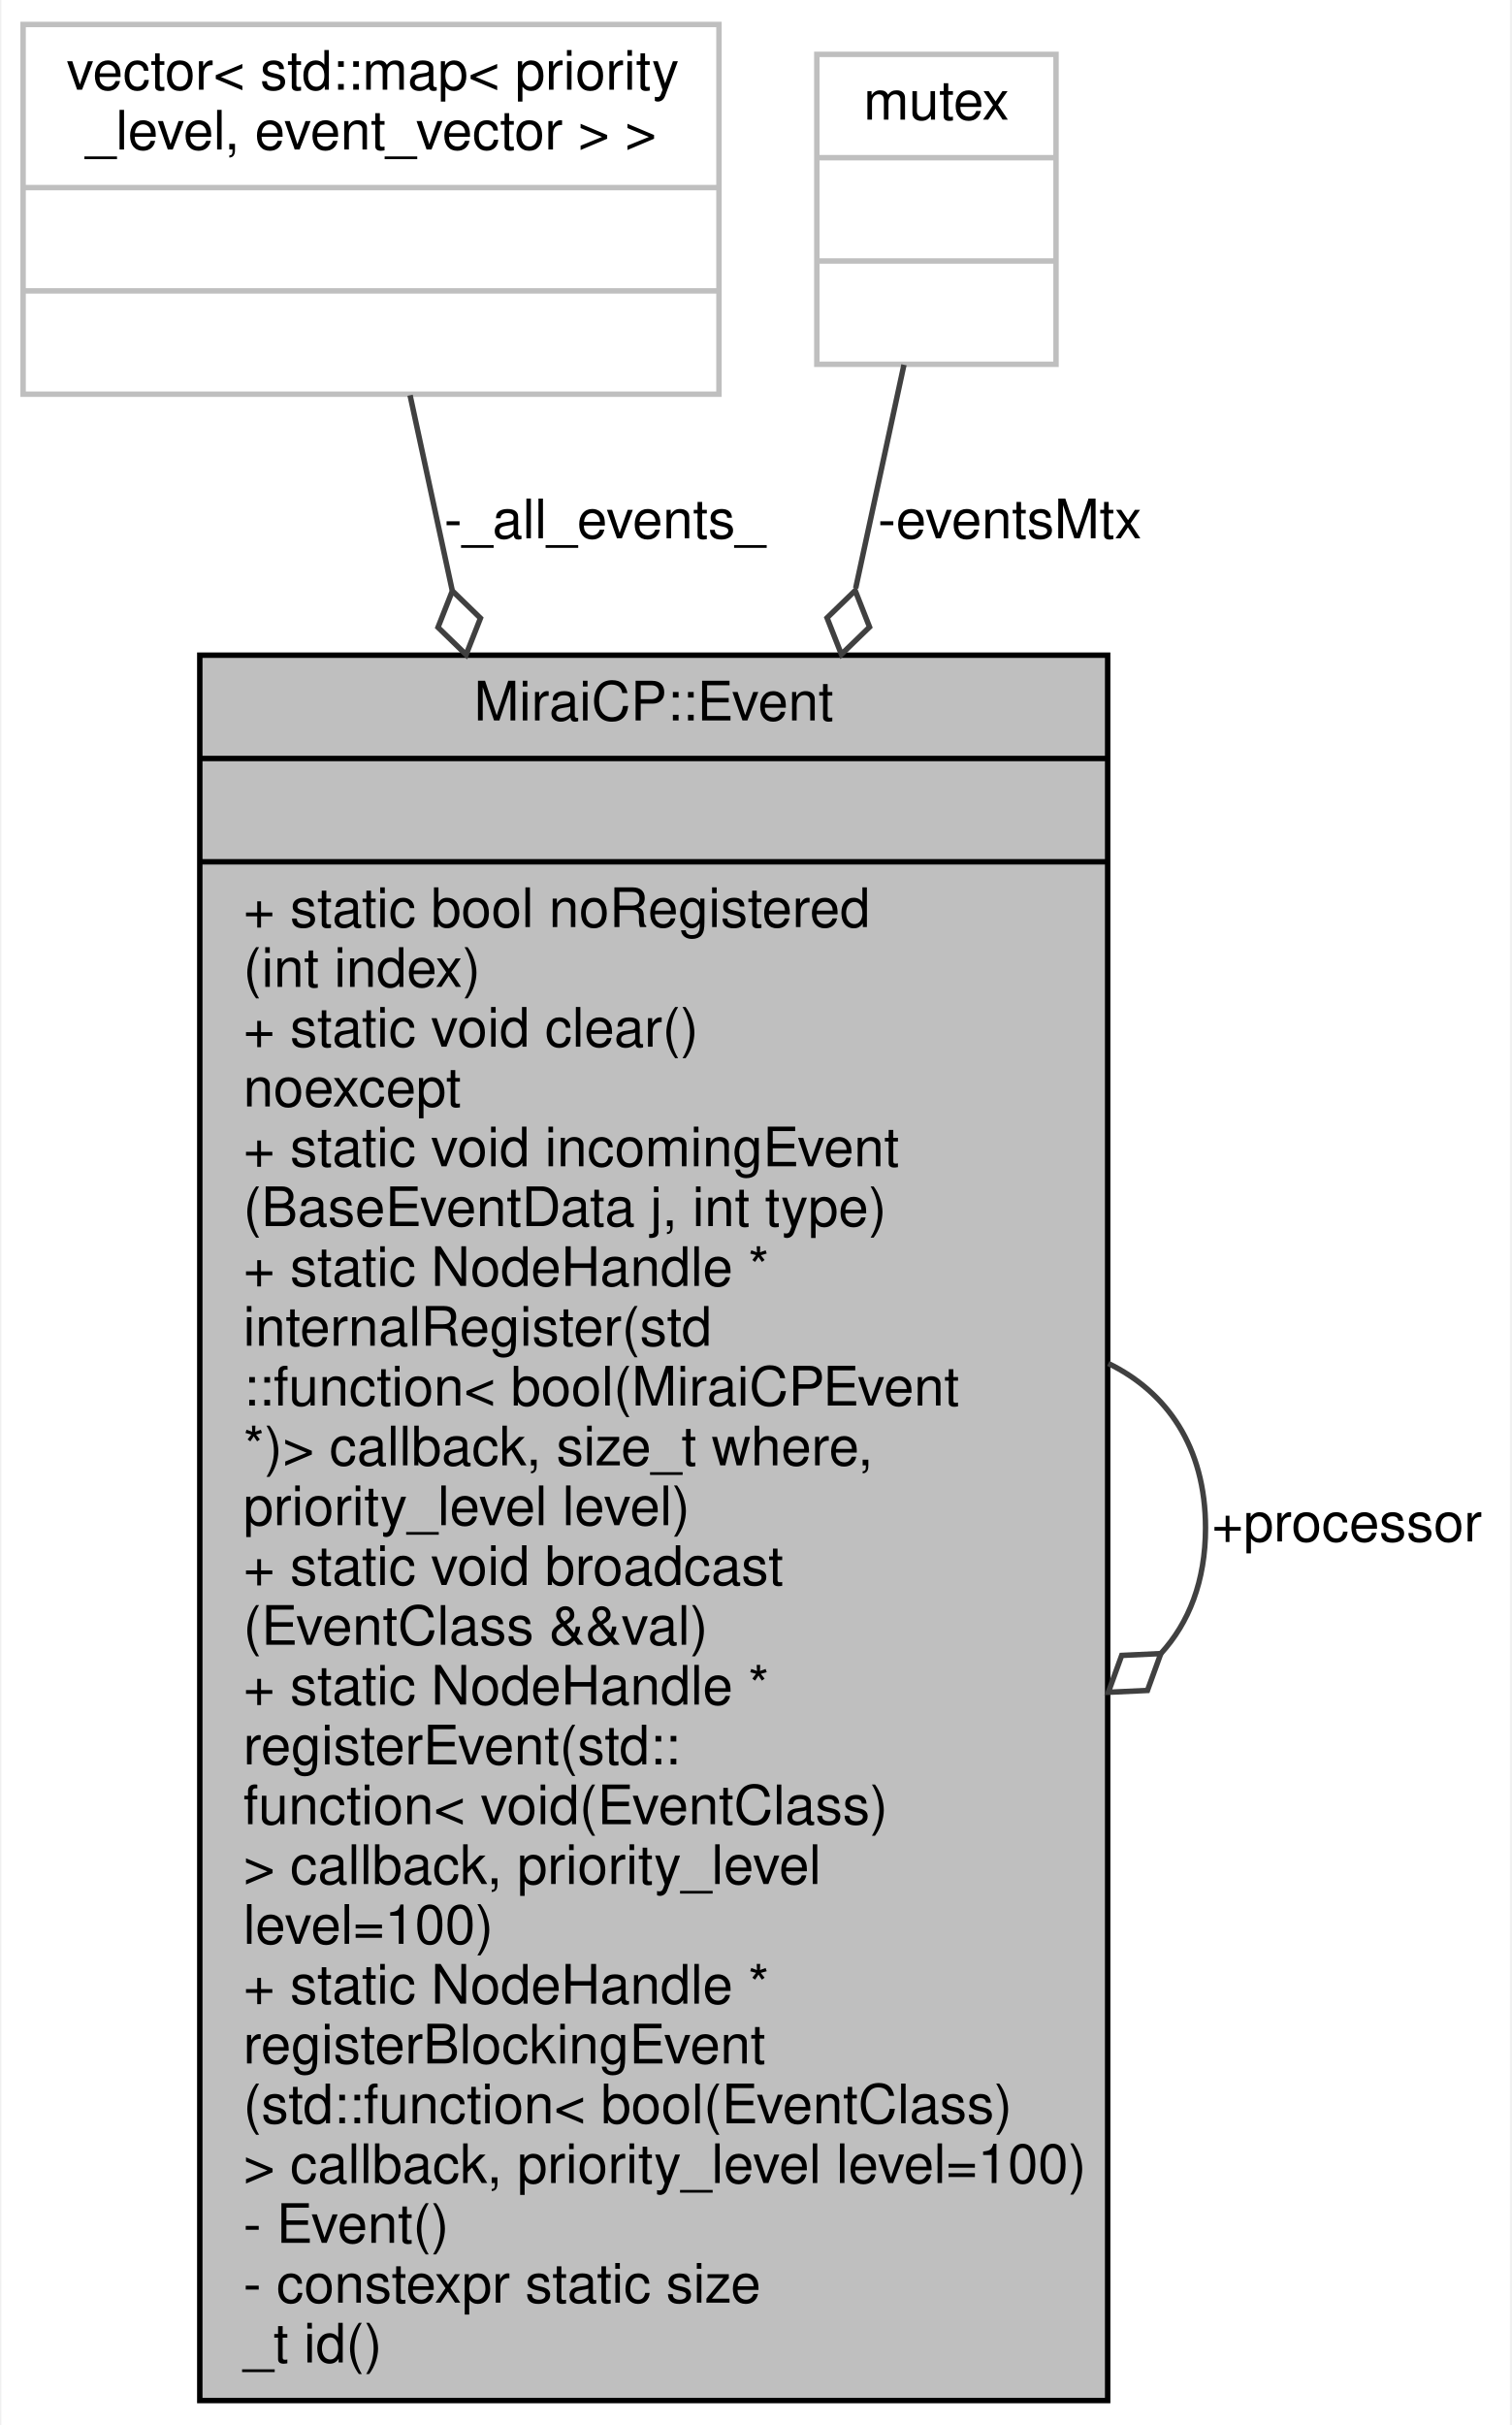
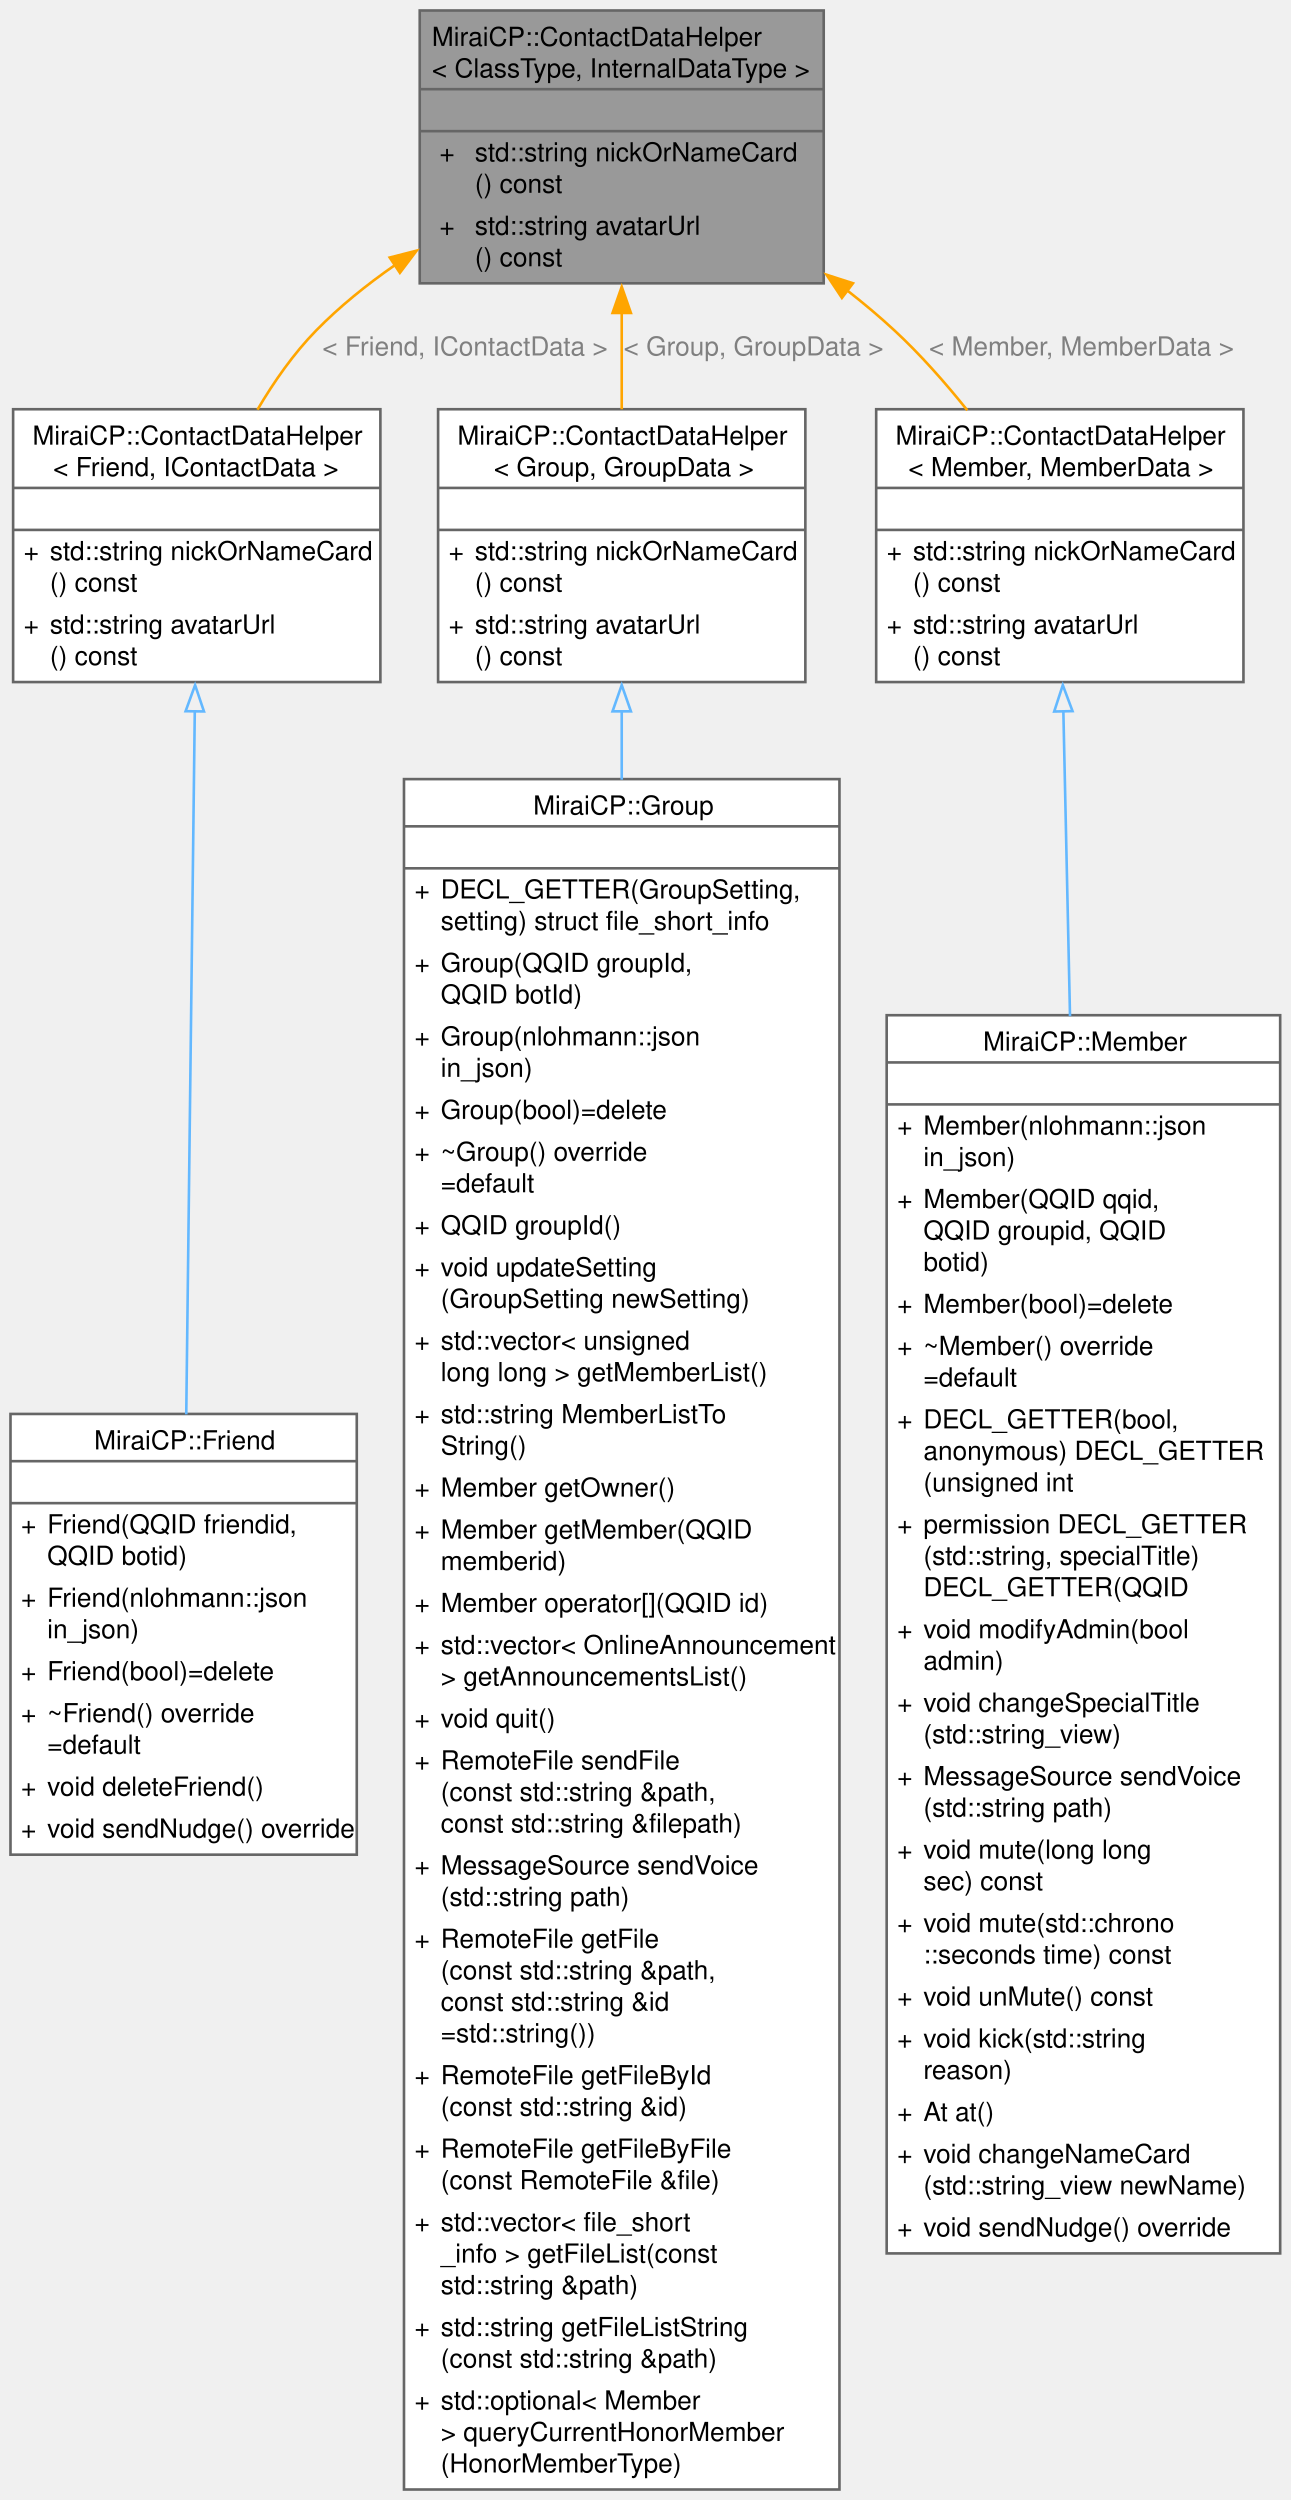
- <svg xmlns="http://www.w3.org/2000/svg" xmlns:xlink="http://www.w3.org/1999/xlink" width="278pt" height="446pt" viewBox="0.00 0.00 277.50 446.00">
-   <g id="graph0" class="graph" transform="scale(1 1) rotate(0) translate(4 442)">
-     <polygon fill="white" stroke="transparent" points="-4,4 -4,-442 273.5,-442 273.5,4 -4,4" />
-     <g id="node1" class="node">
-       <g id="a_node1">
-         <a xlink:title=" ">
-           <polygon fill="#bfbfbf" stroke="black" points="32.5,-0.5 32.5,-321.5 199.5,-321.5 199.5,-0.5 32.5,-0.5" />
-           <text text-anchor="middle" x="116" y="-309.5" font-family="Helvetica,sans-Serif" font-size="10.00">MiraiCP::Event</text>
-           <polyline fill="none" stroke="black" points="32.5,-302.5 199.5,-302.5 " />
-           <text text-anchor="middle" x="116" y="-290.5" font-family="Helvetica,sans-Serif" font-size="10.00"> </text>
-           <polyline fill="none" stroke="black" points="32.5,-283.5 199.5,-283.5 " />
-           <text text-anchor="start" x="40.5" y="-271.5" font-family="Helvetica,sans-Serif" font-size="10.00">+ static bool noRegistered</text>
-           <text text-anchor="start" x="40.5" y="-260.5" font-family="Helvetica,sans-Serif" font-size="10.00">(int index)</text>
-           <text text-anchor="start" x="40.5" y="-249.5" font-family="Helvetica,sans-Serif" font-size="10.00">+ static void clear()</text>
-           <text text-anchor="start" x="40.5" y="-238.5" font-family="Helvetica,sans-Serif" font-size="10.00"> noexcept</text>
-           <text text-anchor="start" x="40.5" y="-227.5" font-family="Helvetica,sans-Serif" font-size="10.00">+ static void incomingEvent</text>
-           <text text-anchor="start" x="40.5" y="-216.5" font-family="Helvetica,sans-Serif" font-size="10.00">(BaseEventData j, int type)</text>
-           <text text-anchor="start" x="40.5" y="-205.5" font-family="Helvetica,sans-Serif" font-size="10.00">+ static NodeHandle *</text>
-           <text text-anchor="start" x="40.5" y="-194.5" font-family="Helvetica,sans-Serif" font-size="10.00"> internalRegister(std</text>
-           <text text-anchor="start" x="40.5" y="-183.5" font-family="Helvetica,sans-Serif" font-size="10.00">::function&lt; bool(MiraiCPEvent</text>
-           <text text-anchor="start" x="40.5" y="-172.5" font-family="Helvetica,sans-Serif" font-size="10.00"> *)&gt; callback, size_t where,</text>
-           <text text-anchor="start" x="40.5" y="-161.5" font-family="Helvetica,sans-Serif" font-size="10.00"> priority_level level)</text>
-           <text text-anchor="start" x="40.5" y="-150.5" font-family="Helvetica,sans-Serif" font-size="10.00">+ static void broadcast</text>
-           <text text-anchor="start" x="40.5" y="-139.5" font-family="Helvetica,sans-Serif" font-size="10.00">(EventClass &amp;&amp;val)</text>
-           <text text-anchor="start" x="40.5" y="-128.5" font-family="Helvetica,sans-Serif" font-size="10.00">+ static NodeHandle *</text>
-           <text text-anchor="start" x="40.5" y="-117.5" font-family="Helvetica,sans-Serif" font-size="10.00"> registerEvent(std::</text>
-           <text text-anchor="start" x="40.5" y="-106.5" font-family="Helvetica,sans-Serif" font-size="10.00">function&lt; void(EventClass)</text>
-           <text text-anchor="start" x="40.5" y="-95.5" font-family="Helvetica,sans-Serif" font-size="10.00">&gt; callback, priority_level</text>
-           <text text-anchor="start" x="40.5" y="-84.5" font-family="Helvetica,sans-Serif" font-size="10.00"> level=100)</text>
-           <text text-anchor="start" x="40.5" y="-73.5" font-family="Helvetica,sans-Serif" font-size="10.00">+ static NodeHandle *</text>
-           <text text-anchor="start" x="40.5" y="-62.5" font-family="Helvetica,sans-Serif" font-size="10.00"> registerBlockingEvent</text>
-           <text text-anchor="start" x="40.5" y="-51.5" font-family="Helvetica,sans-Serif" font-size="10.00">(std::function&lt; bool(EventClass)</text>
-           <text text-anchor="start" x="40.5" y="-40.5" font-family="Helvetica,sans-Serif" font-size="10.00">&gt; callback, priority_level level=100)</text>
-           <text text-anchor="start" x="40.5" y="-29.5" font-family="Helvetica,sans-Serif" font-size="10.00">- Event()</text>
-           <text text-anchor="start" x="40.5" y="-18.5" font-family="Helvetica,sans-Serif" font-size="10.00">- constexpr static size</text>
-           <text text-anchor="start" x="40.5" y="-7.5" font-family="Helvetica,sans-Serif" font-size="10.00">_t id()</text>
-         </a>
-       </g>
-     </g>
-     <g id="edge3" class="edge">
-       <path fill="none" stroke="#404040" d="M199.62,-191.24C210.39,-185.99 217.5,-175.91 217.5,-161 217.5,-151.21 214.44,-143.51 209.29,-137.89" />
-       <polygon fill="none" stroke="#404040" points="209.28,-137.88 202.08,-137.54 199.62,-130.76 206.82,-131.1 209.28,-137.88" />
-       <text text-anchor="middle" x="243.5" y="-158.5" font-family="Helvetica,sans-Serif" font-size="10.00"> +processor</text>
-     </g>
-     <g id="node2" class="node">
-       <g id="a_node2">
-         <a xlink:title=" ">
-           <polygon fill="white" stroke="#bfbfbf" points="0,-369.5 0,-437.5 128,-437.5 128,-369.5 0,-369.5" />
-           <text text-anchor="start" x="8" y="-425.5" font-family="Helvetica,sans-Serif" font-size="10.00">vector&lt; std::map&lt; priority</text>
-           <text text-anchor="middle" x="64" y="-414.5" font-family="Helvetica,sans-Serif" font-size="10.00">_level, event_vector &gt; &gt;</text>
-           <polyline fill="none" stroke="#bfbfbf" points="0,-407.5 128,-407.5 " />
-           <text text-anchor="middle" x="64" y="-395.5" font-family="Helvetica,sans-Serif" font-size="10.00"> </text>
-           <polyline fill="none" stroke="#bfbfbf" points="0,-388.5 128,-388.5 " />
-           <text text-anchor="middle" x="64" y="-376.5" font-family="Helvetica,sans-Serif" font-size="10.00"> </text>
-         </a>
-       </g>
-     </g>
-     <g id="edge1" class="edge">
-       <path fill="none" stroke="#404040" d="M71.18,-369.31C73.42,-358.95 76.06,-346.72 78.92,-333.48" />
-       <polygon fill="none" stroke="#404040" points="78.96,-333.33 76.32,-326.62 81.49,-321.6 84.13,-328.31 78.96,-333.33" />
-       <text text-anchor="middle" x="107" y="-343" font-family="Helvetica,sans-Serif" font-size="10.00"> -_all_events_</text>
-     </g>
-     <g id="node3" class="node">
-       <g id="a_node3">
-         <a xlink:title=" ">
-           <polygon fill="white" stroke="#bfbfbf" points="146,-375 146,-432 190,-432 190,-375 146,-375" />
-           <text text-anchor="middle" x="168" y="-420" font-family="Helvetica,sans-Serif" font-size="10.00">mutex</text>
-           <polyline fill="none" stroke="#bfbfbf" points="146,-413 190,-413 " />
-           <text text-anchor="middle" x="168" y="-401" font-family="Helvetica,sans-Serif" font-size="10.00"> </text>
-           <polyline fill="none" stroke="#bfbfbf" points="146,-394 190,-394 " />
-           <text text-anchor="middle" x="168" y="-382" font-family="Helvetica,sans-Serif" font-size="10.00"> </text>
-         </a>
-       </g>
-     </g>
-     <g id="edge2" class="edge">
-       <path fill="none" stroke="#404040" d="M162.03,-374.91C159.58,-363.56 156.52,-349.4 153.15,-333.82" />
-       <polygon fill="none" stroke="#404040" points="153.06,-333.39 147.88,-328.37 150.52,-321.66 155.7,-326.68 153.06,-333.39" />
-       <text text-anchor="middle" x="181.5" y="-343" font-family="Helvetica,sans-Serif" font-size="10.00"> -eventsMtx</text>
+ <svg xmlns="http://www.w3.org/2000/svg" xmlns:xlink="http://www.w3.org/1999/xlink" width="492pt" height="953pt" viewBox="0.00 0.00 492.00 953.00">
+   <g id="graph0" class="graph" transform="scale(1 1) rotate(0) translate(4 949)">
+     <g id="Node000001" class="node">
+       <g id="a_Node000001">
+         <a xlink:title="Contact类型的数据接口模板类">
+           <polygon fill="#999999" stroke="none" points="310,-945 156,-945 156,-841 310,-841 310,-945" />
+           <text text-anchor="start" x="160.62" y="-931.5" font-family="Helvetica,sans-Serif" font-size="10.00">MiraiCP::ContactDataHelper</text>
+           <text text-anchor="start" x="160.62" y="-919.5" font-family="Helvetica,sans-Serif" font-size="10.00">&lt; ClassType, InternalDataType &gt;</text>
+           <text text-anchor="start" x="231.5" y="-903.5" font-family="Helvetica,sans-Serif" font-size="10.00"> </text>
+           <text text-anchor="start" x="163.5" y="-887.5" font-family="Helvetica,sans-Serif" font-size="10.00">+</text>
+           <text text-anchor="start" x="177" y="-887.5" font-family="Helvetica,sans-Serif" font-size="10.00">std::string nickOrNameCard</text>
+           <text text-anchor="start" x="177" y="-875.5" font-family="Helvetica,sans-Serif" font-size="10.00">() const</text>
+           <text text-anchor="start" x="163.5" y="-859.5" font-family="Helvetica,sans-Serif" font-size="10.00">+</text>
+           <text text-anchor="start" x="177" y="-859.5" font-family="Helvetica,sans-Serif" font-size="10.00">std::string avatarUrl</text>
+           <text text-anchor="start" x="177" y="-847.5" font-family="Helvetica,sans-Serif" font-size="10.00">() const</text>
+           <polygon fill="#666666" stroke="#666666" points="156,-915 156,-915 310,-915 310,-915 156,-915" />
+           <polygon fill="#666666" stroke="#666666" points="156,-899 156,-899 310,-899 310,-899 156,-899" />
+           <polygon fill="none" stroke="#666666" points="156,-841 156,-945 310,-945 310,-841 156,-841" />
+         </a>
+       </g>
+     </g>
+     <g id="Node000002" class="node">
+       <g id="a_Node000002">
+         <a xlink:href="a00464.html" target="_top" xlink:title=" ">
+           <polygon fill="white" stroke="none" points="141,-793 1,-793 1,-689 141,-689 141,-793" />
+           <text text-anchor="start" x="8.38" y="-779.5" font-family="Helvetica,sans-Serif" font-size="10.00">MiraiCP::ContactDataHelper</text>
+           <text text-anchor="start" x="16.25" y="-767.5" font-family="Helvetica,sans-Serif" font-size="10.00">&lt; Friend, IContactData &gt;</text>
+           <text text-anchor="start" x="69.5" y="-751.5" font-family="Helvetica,sans-Serif" font-size="10.00"> </text>
+           <text text-anchor="start" x="5" y="-735.5" font-family="Helvetica,sans-Serif" font-size="10.00">+</text>
+           <text text-anchor="start" x="15" y="-735.5" font-family="Helvetica,sans-Serif" font-size="10.00">std::string nickOrNameCard</text>
+           <text text-anchor="start" x="15" y="-723.5" font-family="Helvetica,sans-Serif" font-size="10.00">() const</text>
+           <text text-anchor="start" x="5" y="-707.5" font-family="Helvetica,sans-Serif" font-size="10.00">+</text>
+           <text text-anchor="start" x="15" y="-707.5" font-family="Helvetica,sans-Serif" font-size="10.00">std::string avatarUrl</text>
+           <text text-anchor="start" x="15" y="-695.5" font-family="Helvetica,sans-Serif" font-size="10.00">() const</text>
+           <polygon fill="#666666" stroke="#666666" points="1,-763 1,-763 141,-763 141,-763 1,-763" />
+           <polygon fill="#666666" stroke="#666666" points="1,-747 1,-747 141,-747 141,-747 1,-747" />
+           <polygon fill="none" stroke="#666666" points="1,-689 1,-793 141,-793 141,-689 1,-689" />
+         </a>
+       </g>
+     </g>
+     <g id="edge1_Node000001_Node000002" class="edge">
+       <g id="a_edge1_Node000001_Node000002">
+         <a xlink:title=" ">
+           <path fill="none" stroke="orange" d="M146.52,-847.93C135.74,-840.44 125.4,-832.1 116.5,-823 107.93,-814.23 100.44,-803.53 94.14,-792.82" />
+           <polygon fill="orange" stroke="orange" points="144.56,-850.83 154.82,-853.45 148.44,-845 144.56,-850.83" />
+         </a>
+       </g>
+       <text text-anchor="middle" x="173.25" y="-813.5" font-family="Helvetica,sans-Serif" font-size="10.00" fill="grey"> &lt; Friend, IContactData &gt;</text>
+     </g>
+     <g id="Node000004" class="node">
+       <g id="a_Node000004">
+         <a xlink:href="a00464.html" target="_top" xlink:title=" ">
+           <polygon fill="white" stroke="none" points="303,-793 163,-793 163,-689 303,-689 303,-793" />
+           <text text-anchor="start" x="170.38" y="-779.5" font-family="Helvetica,sans-Serif" font-size="10.00">MiraiCP::ContactDataHelper</text>
+           <text text-anchor="start" x="184.25" y="-767.5" font-family="Helvetica,sans-Serif" font-size="10.00">&lt; Group, GroupData &gt;</text>
+           <text text-anchor="start" x="231.5" y="-751.5" font-family="Helvetica,sans-Serif" font-size="10.00"> </text>
+           <text text-anchor="start" x="167" y="-735.5" font-family="Helvetica,sans-Serif" font-size="10.00">+</text>
+           <text text-anchor="start" x="177" y="-735.5" font-family="Helvetica,sans-Serif" font-size="10.00">std::string nickOrNameCard</text>
+           <text text-anchor="start" x="177" y="-723.5" font-family="Helvetica,sans-Serif" font-size="10.00">() const</text>
+           <text text-anchor="start" x="167" y="-707.5" font-family="Helvetica,sans-Serif" font-size="10.00">+</text>
+           <text text-anchor="start" x="177" y="-707.5" font-family="Helvetica,sans-Serif" font-size="10.00">std::string avatarUrl</text>
+           <text text-anchor="start" x="177" y="-695.5" font-family="Helvetica,sans-Serif" font-size="10.00">() const</text>
+           <polygon fill="#666666" stroke="#666666" points="163,-763 163,-763 303,-763 303,-763 163,-763" />
+           <polygon fill="#666666" stroke="#666666" points="163,-747 163,-747 303,-747 303,-747 163,-747" />
+           <polygon fill="none" stroke="#666666" points="163,-689 163,-793 303,-793 303,-689 163,-689" />
+         </a>
+       </g>
+     </g>
+     <g id="edge3_Node000001_Node000004" class="edge">
+       <g id="a_edge3_Node000001_Node000004">
+         <a xlink:title=" ">
+           <path fill="none" stroke="orange" d="M233,-830.06C233,-817.73 233,-804.9 233,-792.99" />
+           <polygon fill="orange" stroke="orange" points="229.5,-829.7 233,-839.7 236.5,-829.7 229.5,-829.7" />
+         </a>
+       </g>
+       <text text-anchor="middle" x="283.25" y="-813.5" font-family="Helvetica,sans-Serif" font-size="10.00" fill="grey"> &lt; Group, GroupData &gt;</text>
+     </g>
+     <g id="Node000006" class="node">
+       <g id="a_Node000006">
+         <a xlink:href="a00464.html" target="_top" xlink:title=" ">
+           <polygon fill="white" stroke="none" points="470,-793 330,-793 330,-689 470,-689 470,-793" />
+           <text text-anchor="start" x="337.38" y="-779.5" font-family="Helvetica,sans-Serif" font-size="10.00">MiraiCP::ContactDataHelper</text>
+           <text text-anchor="start" x="342.25" y="-767.5" font-family="Helvetica,sans-Serif" font-size="10.00">&lt; Member, MemberData &gt;</text>
+           <text text-anchor="start" x="398.5" y="-751.5" font-family="Helvetica,sans-Serif" font-size="10.00"> </text>
+           <text text-anchor="start" x="334" y="-735.5" font-family="Helvetica,sans-Serif" font-size="10.00">+</text>
+           <text text-anchor="start" x="344" y="-735.5" font-family="Helvetica,sans-Serif" font-size="10.00">std::string nickOrNameCard</text>
+           <text text-anchor="start" x="344" y="-723.5" font-family="Helvetica,sans-Serif" font-size="10.00">() const</text>
+           <text text-anchor="start" x="334" y="-707.5" font-family="Helvetica,sans-Serif" font-size="10.00">+</text>
+           <text text-anchor="start" x="344" y="-707.5" font-family="Helvetica,sans-Serif" font-size="10.00">std::string avatarUrl</text>
+           <text text-anchor="start" x="344" y="-695.5" font-family="Helvetica,sans-Serif" font-size="10.00">() const</text>
+           <polygon fill="#666666" stroke="#666666" points="330,-763 330,-763 470,-763 470,-763 330,-763" />
+           <polygon fill="#666666" stroke="#666666" points="330,-747 330,-747 470,-747 470,-747 330,-747" />
+           <polygon fill="none" stroke="#666666" points="330,-689 330,-793 470,-793 470,-689 330,-689" />
+         </a>
+       </g>
+     </g>
+     <g id="edge5_Node000001_Node000006" class="edge">
+       <g id="a_edge5_Node000001_Node000006">
+         <a xlink:title=" ">
+           <path fill="none" stroke="orange" d="M318.69,-838.5C325.08,-833.51 331.27,-828.32 337,-823 346.8,-813.91 356.26,-803.2 364.75,-792.59" />
+           <polygon fill="orange" stroke="orange" points="316.93,-835.44 311.07,-844.27 321.15,-841.02 316.93,-835.44" />
+         </a>
+       </g>
+       <text text-anchor="middle" x="408.25" y="-813.5" font-family="Helvetica,sans-Serif" font-size="10.00" fill="grey"> &lt; Member, MemberData &gt;</text>
+     </g>
+     <g id="Node000003" class="node">
+       <g id="a_Node000003">
+         <a xlink:href="a00604.html" target="_top" xlink:title="好友类声明">
+           <polygon fill="white" stroke="none" points="132,-410 0,-410 0,-242 132,-242 132,-410" />
+           <text text-anchor="start" x="31.88" y="-396.5" font-family="Helvetica,sans-Serif" font-size="10.00">MiraiCP::Friend</text>
+           <text text-anchor="start" x="64.5" y="-380.5" font-family="Helvetica,sans-Serif" font-size="10.00"> </text>
+           <text text-anchor="start" x="4" y="-364.5" font-family="Helvetica,sans-Serif" font-size="10.00">+</text>
+           <text text-anchor="start" x="14" y="-364.5" font-family="Helvetica,sans-Serif" font-size="10.00">Friend(QQID friendid,</text>
+           <text text-anchor="start" x="14" y="-352.5" font-family="Helvetica,sans-Serif" font-size="10.00"> QQID botid)</text>
+           <text text-anchor="start" x="4" y="-336.5" font-family="Helvetica,sans-Serif" font-size="10.00">+</text>
+           <text text-anchor="start" x="14" y="-336.5" font-family="Helvetica,sans-Serif" font-size="10.00">Friend(nlohmann::json</text>
+           <text text-anchor="start" x="14" y="-324.5" font-family="Helvetica,sans-Serif" font-size="10.00"> in_json)</text>
+           <text text-anchor="start" x="4" y="-308.5" font-family="Helvetica,sans-Serif" font-size="10.00">+</text>
+           <text text-anchor="start" x="14" y="-308.5" font-family="Helvetica,sans-Serif" font-size="10.00">Friend(bool)=delete</text>
+           <text text-anchor="start" x="4" y="-292.5" font-family="Helvetica,sans-Serif" font-size="10.00">+</text>
+           <text text-anchor="start" x="14" y="-292.5" font-family="Helvetica,sans-Serif" font-size="10.00">~Friend() override</text>
+           <text text-anchor="start" x="14" y="-280.5" font-family="Helvetica,sans-Serif" font-size="10.00">=default</text>
+           <text text-anchor="start" x="4" y="-264.5" font-family="Helvetica,sans-Serif" font-size="10.00">+</text>
+           <text text-anchor="start" x="14" y="-264.5" font-family="Helvetica,sans-Serif" font-size="10.00">void deleteFriend()</text>
+           <text text-anchor="start" x="4" y="-248.5" font-family="Helvetica,sans-Serif" font-size="10.00">+</text>
+           <text text-anchor="start" x="14" y="-248.5" font-family="Helvetica,sans-Serif" font-size="10.00">void sendNudge() override</text>
+           <polygon fill="#666666" stroke="#666666" points="0,-392 0,-392 132,-392 132,-392 0,-392" />
+           <polygon fill="#666666" stroke="#666666" points="0,-376 0,-376 132,-376 132,-376 0,-376" />
+           <polygon fill="none" stroke="#666666" points="0,-242 0,-410 132,-410 132,-242 0,-242" />
+         </a>
+       </g>
+     </g>
+     <g id="edge2_Node000002_Node000003" class="edge">
+       <g id="a_edge2_Node000002_Node000003">
+         <a xlink:title=" ">
+           <path fill="none" stroke="#63b8ff" d="M70.25,-677.88C69.38,-606.48 67.96,-488.99 67,-409.85" />
+           <polygon fill="none" stroke="#63b8ff" points="66.75,-677.89 70.37,-687.84 73.75,-677.8 66.75,-677.89" />
+         </a>
+       </g>
+     </g>
+     <g id="Node000005" class="node">
+       <g id="a_Node000005">
+         <a xlink:href="a00624.html" target="_top" xlink:title="forward declaration">
+           <polygon fill="white" stroke="none" points="316,-652 150,-652 150,0 316,0 316,-652" />
+           <text text-anchor="start" x="199.25" y="-638.5" font-family="Helvetica,sans-Serif" font-size="10.00">MiraiCP::Group</text>
+           <text text-anchor="start" x="231.5" y="-622.5" font-family="Helvetica,sans-Serif" font-size="10.00"> </text>
+           <text text-anchor="start" x="154" y="-606.5" font-family="Helvetica,sans-Serif" font-size="10.00">+</text>
+           <text text-anchor="start" x="164" y="-606.5" font-family="Helvetica,sans-Serif" font-size="10.00">DECL_GETTER(GroupSetting,</text>
+           <text text-anchor="start" x="164" y="-594.5" font-family="Helvetica,sans-Serif" font-size="10.00"> setting) struct file_short_info</text>
+           <text text-anchor="start" x="154" y="-578.5" font-family="Helvetica,sans-Serif" font-size="10.00">+</text>
+           <text text-anchor="start" x="164" y="-578.5" font-family="Helvetica,sans-Serif" font-size="10.00">Group(QQID groupId,</text>
+           <text text-anchor="start" x="164" y="-566.5" font-family="Helvetica,sans-Serif" font-size="10.00"> QQID botId)</text>
+           <text text-anchor="start" x="154" y="-550.5" font-family="Helvetica,sans-Serif" font-size="10.00">+</text>
+           <text text-anchor="start" x="164" y="-550.5" font-family="Helvetica,sans-Serif" font-size="10.00">Group(nlohmann::json</text>
+           <text text-anchor="start" x="164" y="-538.5" font-family="Helvetica,sans-Serif" font-size="10.00"> in_json)</text>
+           <text text-anchor="start" x="154" y="-522.5" font-family="Helvetica,sans-Serif" font-size="10.00">+</text>
+           <text text-anchor="start" x="164" y="-522.5" font-family="Helvetica,sans-Serif" font-size="10.00">Group(bool)=delete</text>
+           <text text-anchor="start" x="154" y="-506.5" font-family="Helvetica,sans-Serif" font-size="10.00">+</text>
+           <text text-anchor="start" x="164" y="-506.5" font-family="Helvetica,sans-Serif" font-size="10.00">~Group() override</text>
+           <text text-anchor="start" x="164" y="-494.5" font-family="Helvetica,sans-Serif" font-size="10.00">=default</text>
+           <text text-anchor="start" x="154" y="-478.5" font-family="Helvetica,sans-Serif" font-size="10.00">+</text>
+           <text text-anchor="start" x="164" y="-478.5" font-family="Helvetica,sans-Serif" font-size="10.00">QQID groupId()</text>
+           <text text-anchor="start" x="154" y="-462.5" font-family="Helvetica,sans-Serif" font-size="10.00">+</text>
+           <text text-anchor="start" x="164" y="-462.5" font-family="Helvetica,sans-Serif" font-size="10.00">void updateSetting</text>
+           <text text-anchor="start" x="164" y="-450.5" font-family="Helvetica,sans-Serif" font-size="10.00">(GroupSetting newSetting)</text>
+           <text text-anchor="start" x="154" y="-434.5" font-family="Helvetica,sans-Serif" font-size="10.00">+</text>
+           <text text-anchor="start" x="164" y="-434.5" font-family="Helvetica,sans-Serif" font-size="10.00">std::vector&lt; unsigned</text>
+           <text text-anchor="start" x="164" y="-422.5" font-family="Helvetica,sans-Serif" font-size="10.00"> long long &gt; getMemberList()</text>
+           <text text-anchor="start" x="154" y="-406.5" font-family="Helvetica,sans-Serif" font-size="10.00">+</text>
+           <text text-anchor="start" x="164" y="-406.5" font-family="Helvetica,sans-Serif" font-size="10.00">std::string MemberListTo</text>
+           <text text-anchor="start" x="164" y="-394.5" font-family="Helvetica,sans-Serif" font-size="10.00">String()</text>
+           <text text-anchor="start" x="154" y="-378.5" font-family="Helvetica,sans-Serif" font-size="10.00">+</text>
+           <text text-anchor="start" x="164" y="-378.5" font-family="Helvetica,sans-Serif" font-size="10.00">Member getOwner()</text>
+           <text text-anchor="start" x="154" y="-362.5" font-family="Helvetica,sans-Serif" font-size="10.00">+</text>
+           <text text-anchor="start" x="164" y="-362.5" font-family="Helvetica,sans-Serif" font-size="10.00">Member getMember(QQID</text>
+           <text text-anchor="start" x="164" y="-350.5" font-family="Helvetica,sans-Serif" font-size="10.00"> memberid)</text>
+           <text text-anchor="start" x="154" y="-334.5" font-family="Helvetica,sans-Serif" font-size="10.00">+</text>
+           <text text-anchor="start" x="164" y="-334.5" font-family="Helvetica,sans-Serif" font-size="10.00">Member operator[](QQID id)</text>
+           <text text-anchor="start" x="154" y="-318.5" font-family="Helvetica,sans-Serif" font-size="10.00">+</text>
+           <text text-anchor="start" x="164" y="-318.5" font-family="Helvetica,sans-Serif" font-size="10.00">std::vector&lt; OnlineAnnouncement</text>
+           <text text-anchor="start" x="164" y="-306.5" font-family="Helvetica,sans-Serif" font-size="10.00"> &gt; getAnnouncementsList()</text>
+           <text text-anchor="start" x="154" y="-290.5" font-family="Helvetica,sans-Serif" font-size="10.00">+</text>
+           <text text-anchor="start" x="164" y="-290.5" font-family="Helvetica,sans-Serif" font-size="10.00">void quit()</text>
+           <text text-anchor="start" x="154" y="-274.5" font-family="Helvetica,sans-Serif" font-size="10.00">+</text>
+           <text text-anchor="start" x="164" y="-274.5" font-family="Helvetica,sans-Serif" font-size="10.00">RemoteFile sendFile</text>
+           <text text-anchor="start" x="164" y="-262.5" font-family="Helvetica,sans-Serif" font-size="10.00">(const std::string &amp;path,</text>
+           <text text-anchor="start" x="164" y="-250.5" font-family="Helvetica,sans-Serif" font-size="10.00"> const std::string &amp;filepath)</text>
+           <text text-anchor="start" x="154" y="-234.5" font-family="Helvetica,sans-Serif" font-size="10.00">+</text>
+           <text text-anchor="start" x="164" y="-234.5" font-family="Helvetica,sans-Serif" font-size="10.00">MessageSource sendVoice</text>
+           <text text-anchor="start" x="164" y="-222.5" font-family="Helvetica,sans-Serif" font-size="10.00">(std::string path)</text>
+           <text text-anchor="start" x="154" y="-206.5" font-family="Helvetica,sans-Serif" font-size="10.00">+</text>
+           <text text-anchor="start" x="164" y="-206.5" font-family="Helvetica,sans-Serif" font-size="10.00">RemoteFile getFile</text>
+           <text text-anchor="start" x="164" y="-194.5" font-family="Helvetica,sans-Serif" font-size="10.00">(const std::string &amp;path,</text>
+           <text text-anchor="start" x="164" y="-182.5" font-family="Helvetica,sans-Serif" font-size="10.00"> const std::string &amp;id</text>
+           <text text-anchor="start" x="164" y="-170.5" font-family="Helvetica,sans-Serif" font-size="10.00">=std::string())</text>
+           <text text-anchor="start" x="154" y="-154.5" font-family="Helvetica,sans-Serif" font-size="10.00">+</text>
+           <text text-anchor="start" x="164" y="-154.5" font-family="Helvetica,sans-Serif" font-size="10.00">RemoteFile getFileById</text>
+           <text text-anchor="start" x="164" y="-142.5" font-family="Helvetica,sans-Serif" font-size="10.00">(const std::string &amp;id)</text>
+           <text text-anchor="start" x="154" y="-126.5" font-family="Helvetica,sans-Serif" font-size="10.00">+</text>
+           <text text-anchor="start" x="164" y="-126.5" font-family="Helvetica,sans-Serif" font-size="10.00">RemoteFile getFileByFile</text>
+           <text text-anchor="start" x="164" y="-114.5" font-family="Helvetica,sans-Serif" font-size="10.00">(const RemoteFile &amp;file)</text>
+           <text text-anchor="start" x="154" y="-98.5" font-family="Helvetica,sans-Serif" font-size="10.00">+</text>
+           <text text-anchor="start" x="164" y="-98.5" font-family="Helvetica,sans-Serif" font-size="10.00">std::vector&lt; file_short</text>
+           <text text-anchor="start" x="164" y="-86.5" font-family="Helvetica,sans-Serif" font-size="10.00">_info &gt; getFileList(const</text>
+           <text text-anchor="start" x="164" y="-74.5" font-family="Helvetica,sans-Serif" font-size="10.00"> std::string &amp;path)</text>
+           <text text-anchor="start" x="154" y="-58.5" font-family="Helvetica,sans-Serif" font-size="10.00">+</text>
+           <text text-anchor="start" x="164" y="-58.5" font-family="Helvetica,sans-Serif" font-size="10.00">std::string getFileListString</text>
+           <text text-anchor="start" x="164" y="-46.5" font-family="Helvetica,sans-Serif" font-size="10.00">(const std::string &amp;path)</text>
+           <text text-anchor="start" x="154" y="-30.5" font-family="Helvetica,sans-Serif" font-size="10.00">+</text>
+           <text text-anchor="start" x="164" y="-30.5" font-family="Helvetica,sans-Serif" font-size="10.00">std::optional&lt; Member</text>
+           <text text-anchor="start" x="164" y="-18.5" font-family="Helvetica,sans-Serif" font-size="10.00"> &gt; queryCurrentHonorMember</text>
+           <text text-anchor="start" x="164" y="-6.5" font-family="Helvetica,sans-Serif" font-size="10.00">(HonorMemberType)</text>
+           <polygon fill="#666666" stroke="#666666" points="150,-634 150,-634 316,-634 316,-634 150,-634" />
+           <polygon fill="#666666" stroke="#666666" points="150,-618 150,-618 316,-618 316,-618 150,-618" />
+           <polygon fill="none" stroke="#666666" points="150,0 150,-652 316,-652 316,0 150,0" />
+         </a>
+       </g>
+     </g>
+     <g id="edge4_Node000004_Node000005" class="edge">
+       <g id="a_edge4_Node000004_Node000005">
+         <a xlink:title=" ">
+           <path fill="none" stroke="#63b8ff" d="M233,-677.87C233,-669.73 233,-660.99 233,-651.78" />
+           <polygon fill="none" stroke="#63b8ff" points="229.5,-677.84 233,-687.84 236.5,-677.84 229.5,-677.84" />
+         </a>
+       </g>
+     </g>
+     <g id="Node000007" class="node">
+       <g id="a_Node000007">
+         <a xlink:href="a00644.html" target="_top" xlink:title="群成员类声明">
+           <polygon fill="white" stroke="none" points="484,-562 334,-562 334,-90 484,-90 484,-562" />
+           <text text-anchor="start" x="370.75" y="-548.5" font-family="Helvetica,sans-Serif" font-size="10.00">MiraiCP::Member</text>
+           <text text-anchor="start" x="407.5" y="-532.5" font-family="Helvetica,sans-Serif" font-size="10.00"> </text>
+           <text text-anchor="start" x="338" y="-516.5" font-family="Helvetica,sans-Serif" font-size="10.00">+</text>
+           <text text-anchor="start" x="348" y="-516.5" font-family="Helvetica,sans-Serif" font-size="10.00">Member(nlohmann::json</text>
+           <text text-anchor="start" x="348" y="-504.5" font-family="Helvetica,sans-Serif" font-size="10.00"> in_json)</text>
+           <text text-anchor="start" x="338" y="-488.5" font-family="Helvetica,sans-Serif" font-size="10.00">+</text>
+           <text text-anchor="start" x="348" y="-488.5" font-family="Helvetica,sans-Serif" font-size="10.00">Member(QQID qqid,</text>
+           <text text-anchor="start" x="348" y="-476.5" font-family="Helvetica,sans-Serif" font-size="10.00"> QQID groupid, QQID</text>
+           <text text-anchor="start" x="348" y="-464.5" font-family="Helvetica,sans-Serif" font-size="10.00"> botid)</text>
+           <text text-anchor="start" x="338" y="-448.5" font-family="Helvetica,sans-Serif" font-size="10.00">+</text>
+           <text text-anchor="start" x="348" y="-448.5" font-family="Helvetica,sans-Serif" font-size="10.00">Member(bool)=delete</text>
+           <text text-anchor="start" x="338" y="-432.5" font-family="Helvetica,sans-Serif" font-size="10.00">+</text>
+           <text text-anchor="start" x="348" y="-432.5" font-family="Helvetica,sans-Serif" font-size="10.00">~Member() override</text>
+           <text text-anchor="start" x="348" y="-420.5" font-family="Helvetica,sans-Serif" font-size="10.00">=default</text>
+           <text text-anchor="start" x="338" y="-404.5" font-family="Helvetica,sans-Serif" font-size="10.00">+</text>
+           <text text-anchor="start" x="348" y="-404.5" font-family="Helvetica,sans-Serif" font-size="10.00">DECL_GETTER(bool,</text>
+           <text text-anchor="start" x="348" y="-392.5" font-family="Helvetica,sans-Serif" font-size="10.00"> anonymous) DECL_GETTER</text>
+           <text text-anchor="start" x="348" y="-380.5" font-family="Helvetica,sans-Serif" font-size="10.00">(unsigned int</text>
+           <text text-anchor="start" x="338" y="-364.5" font-family="Helvetica,sans-Serif" font-size="10.00">+</text>
+           <text text-anchor="start" x="348" y="-364.5" font-family="Helvetica,sans-Serif" font-size="10.00">permission DECL_GETTER</text>
+           <text text-anchor="start" x="348" y="-352.5" font-family="Helvetica,sans-Serif" font-size="10.00">(std::string, specialTitle)</text>
+           <text text-anchor="start" x="348" y="-340.5" font-family="Helvetica,sans-Serif" font-size="10.00"> DECL_GETTER(QQID</text>
+           <text text-anchor="start" x="338" y="-324.5" font-family="Helvetica,sans-Serif" font-size="10.00">+</text>
+           <text text-anchor="start" x="348" y="-324.5" font-family="Helvetica,sans-Serif" font-size="10.00">void modifyAdmin(bool</text>
+           <text text-anchor="start" x="348" y="-312.5" font-family="Helvetica,sans-Serif" font-size="10.00"> admin)</text>
+           <text text-anchor="start" x="338" y="-296.5" font-family="Helvetica,sans-Serif" font-size="10.00">+</text>
+           <text text-anchor="start" x="348" y="-296.5" font-family="Helvetica,sans-Serif" font-size="10.00">void changeSpecialTitle</text>
+           <text text-anchor="start" x="348" y="-284.5" font-family="Helvetica,sans-Serif" font-size="10.00">(std::string_view)</text>
+           <text text-anchor="start" x="338" y="-268.5" font-family="Helvetica,sans-Serif" font-size="10.00">+</text>
+           <text text-anchor="start" x="348" y="-268.5" font-family="Helvetica,sans-Serif" font-size="10.00">MessageSource sendVoice</text>
+           <text text-anchor="start" x="348" y="-256.5" font-family="Helvetica,sans-Serif" font-size="10.00">(std::string path)</text>
+           <text text-anchor="start" x="338" y="-240.5" font-family="Helvetica,sans-Serif" font-size="10.00">+</text>
+           <text text-anchor="start" x="348" y="-240.5" font-family="Helvetica,sans-Serif" font-size="10.00">void mute(long long</text>
+           <text text-anchor="start" x="348" y="-228.5" font-family="Helvetica,sans-Serif" font-size="10.00"> sec) const</text>
+           <text text-anchor="start" x="338" y="-212.5" font-family="Helvetica,sans-Serif" font-size="10.00">+</text>
+           <text text-anchor="start" x="348" y="-212.5" font-family="Helvetica,sans-Serif" font-size="10.00">void mute(std::chrono</text>
+           <text text-anchor="start" x="348" y="-200.5" font-family="Helvetica,sans-Serif" font-size="10.00">::seconds time) const</text>
+           <text text-anchor="start" x="338" y="-184.5" font-family="Helvetica,sans-Serif" font-size="10.00">+</text>
+           <text text-anchor="start" x="348" y="-184.5" font-family="Helvetica,sans-Serif" font-size="10.00">void unMute() const</text>
+           <text text-anchor="start" x="338" y="-168.5" font-family="Helvetica,sans-Serif" font-size="10.00">+</text>
+           <text text-anchor="start" x="348" y="-168.5" font-family="Helvetica,sans-Serif" font-size="10.00">void kick(std::string</text>
+           <text text-anchor="start" x="348" y="-156.5" font-family="Helvetica,sans-Serif" font-size="10.00"> reason)</text>
+           <text text-anchor="start" x="338" y="-140.5" font-family="Helvetica,sans-Serif" font-size="10.00">+</text>
+           <text text-anchor="start" x="348" y="-140.5" font-family="Helvetica,sans-Serif" font-size="10.00">At at()</text>
+           <text text-anchor="start" x="338" y="-124.5" font-family="Helvetica,sans-Serif" font-size="10.00">+</text>
+           <text text-anchor="start" x="348" y="-124.5" font-family="Helvetica,sans-Serif" font-size="10.00">void changeNameCard</text>
+           <text text-anchor="start" x="348" y="-112.5" font-family="Helvetica,sans-Serif" font-size="10.00">(std::string_view newName)</text>
+           <text text-anchor="start" x="338" y="-96.5" font-family="Helvetica,sans-Serif" font-size="10.00">+</text>
+           <text text-anchor="start" x="348" y="-96.5" font-family="Helvetica,sans-Serif" font-size="10.00">void sendNudge() override</text>
+           <polygon fill="#666666" stroke="#666666" points="334,-544 334,-544 484,-544 484,-544 334,-544" />
+           <polygon fill="#666666" stroke="#666666" points="334,-528 334,-528 484,-528 484,-528 334,-528" />
+           <polygon fill="none" stroke="#666666" points="334,-90 334,-562 484,-562 484,-90 334,-90" />
+         </a>
+       </g>
+     </g>
+     <g id="edge6_Node000006_Node000007" class="edge">
+       <g id="a_edge6_Node000006_Node000007">
+         <a xlink:title=" ">
+           <path fill="none" stroke="#63b8ff" d="M401.35,-677.99C402.05,-645.95 402.95,-604.61 403.89,-561.61" />
+           <polygon fill="none" stroke="#63b8ff" points="397.86,-677.77 401.14,-687.84 404.85,-677.92 397.86,-677.77" />
+         </a>
+       </g>
    </g>
  </g>
</svg>
